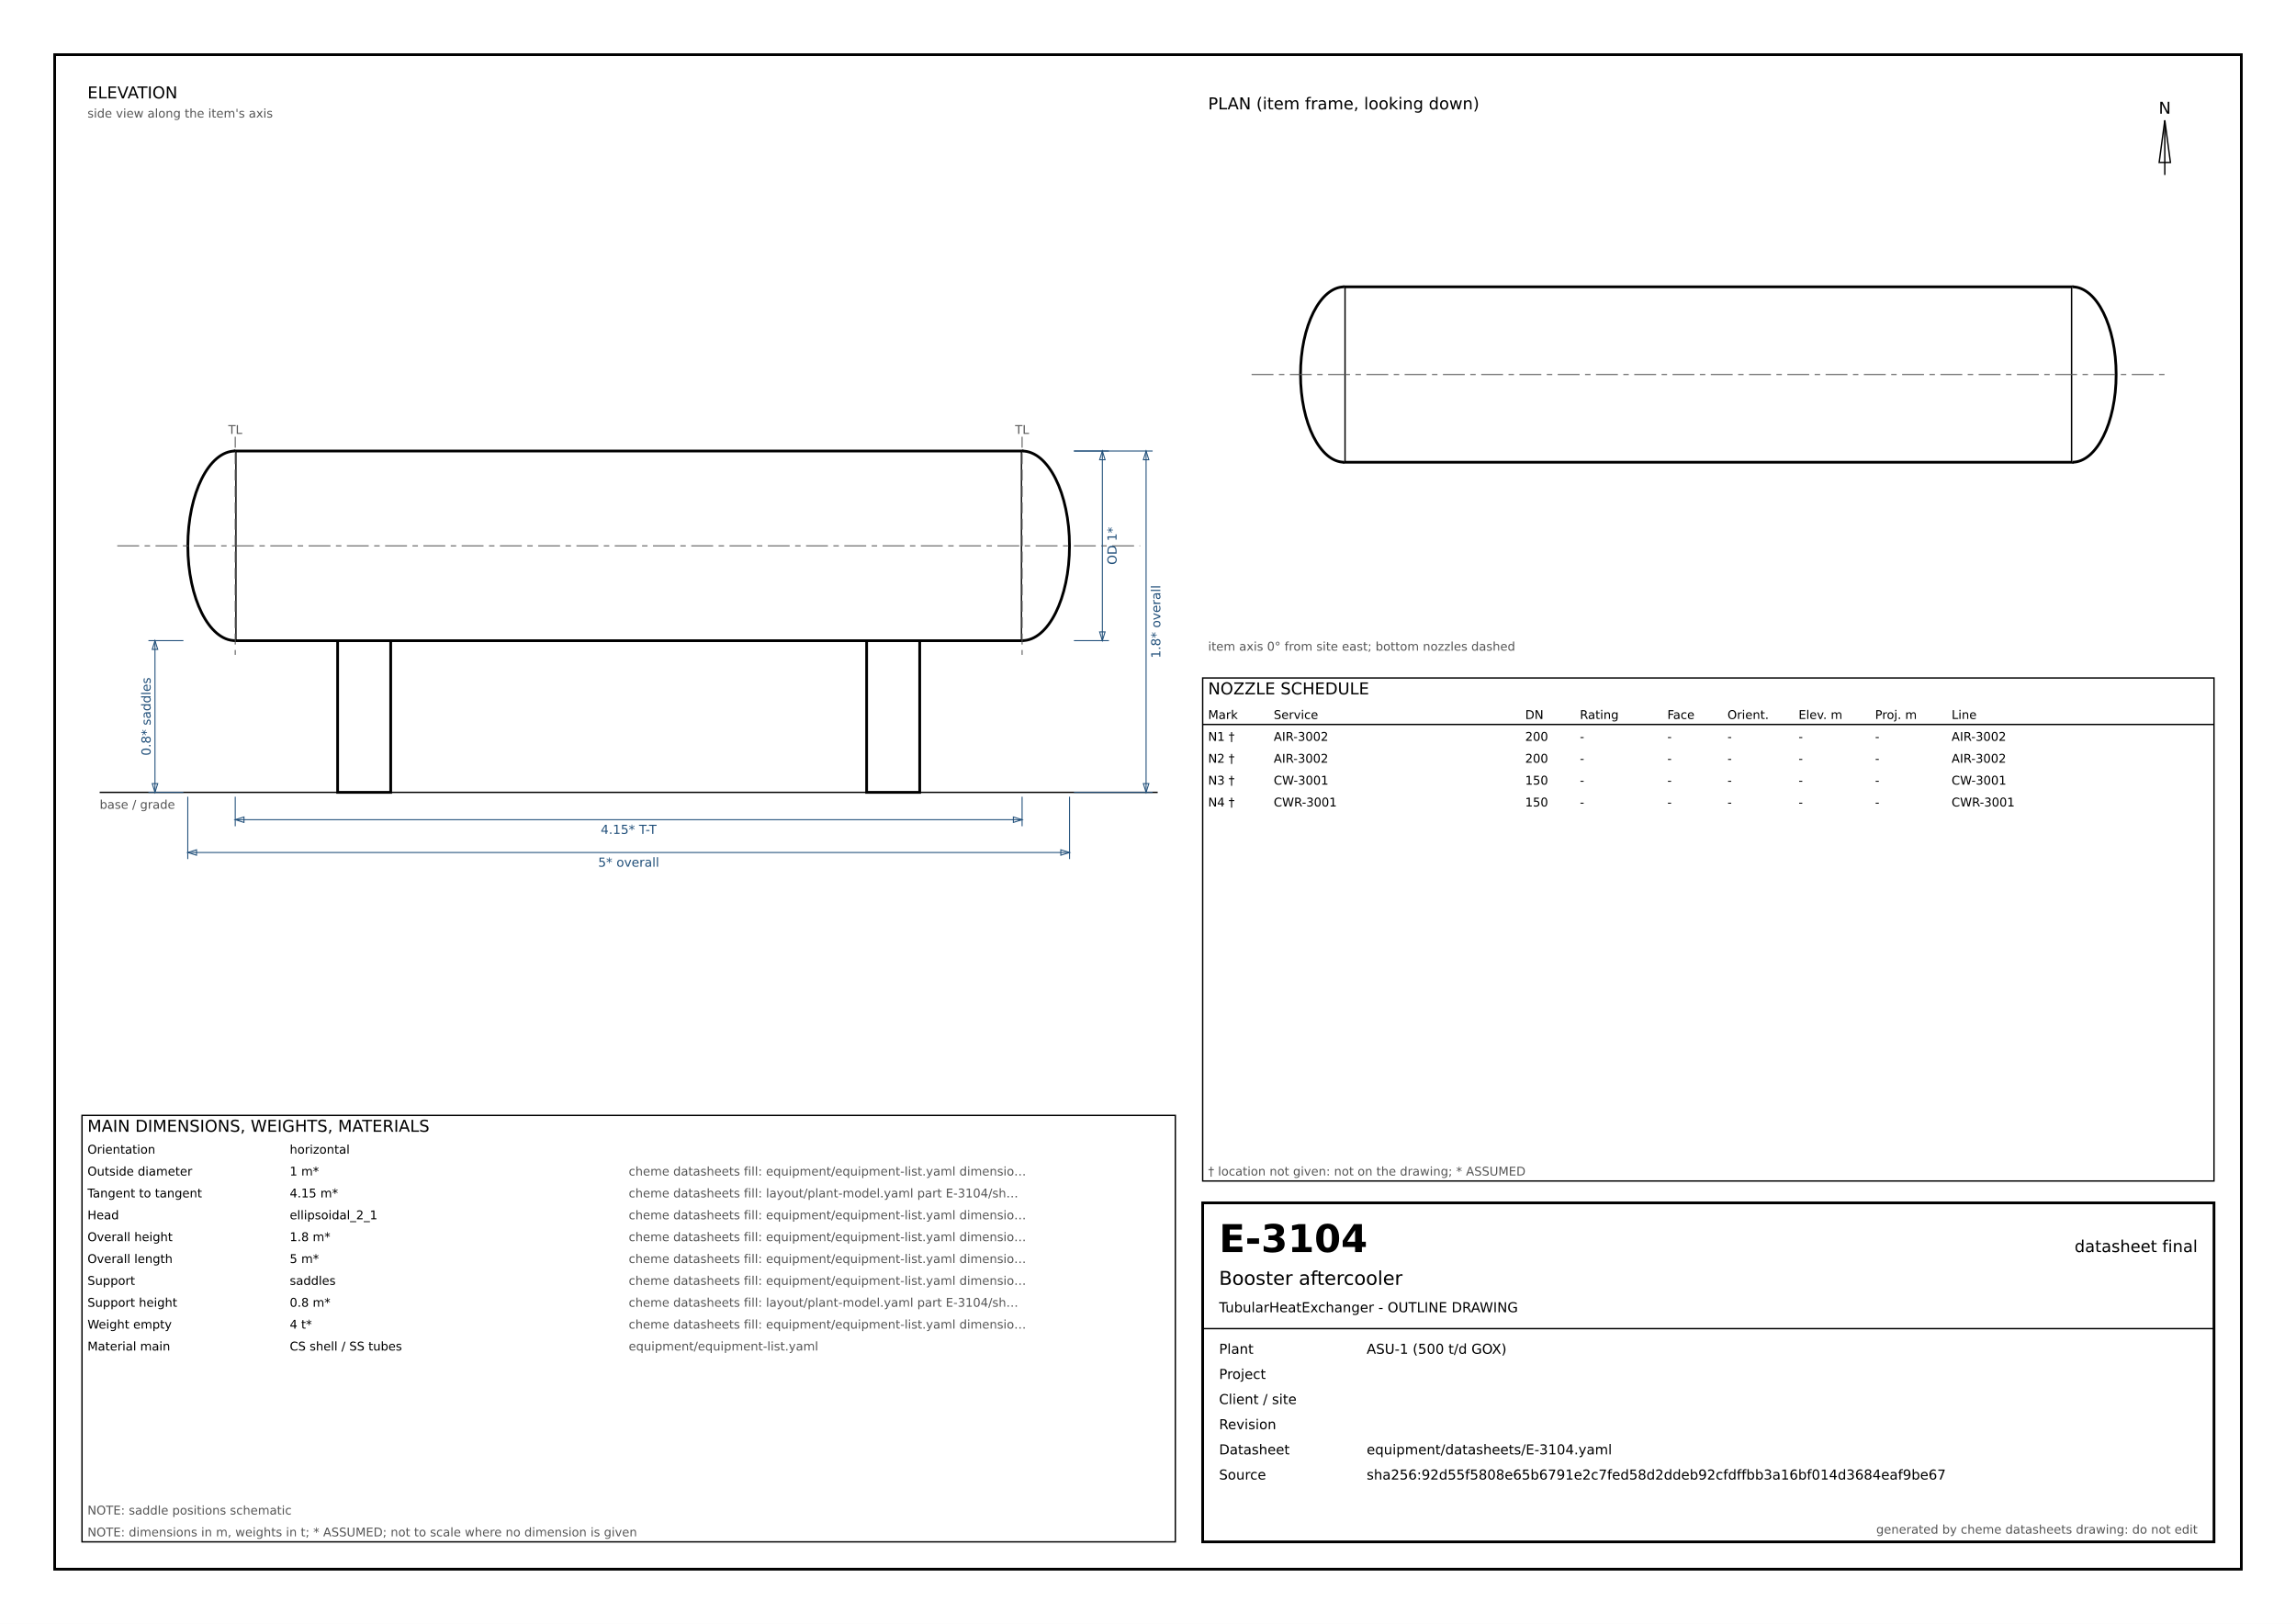
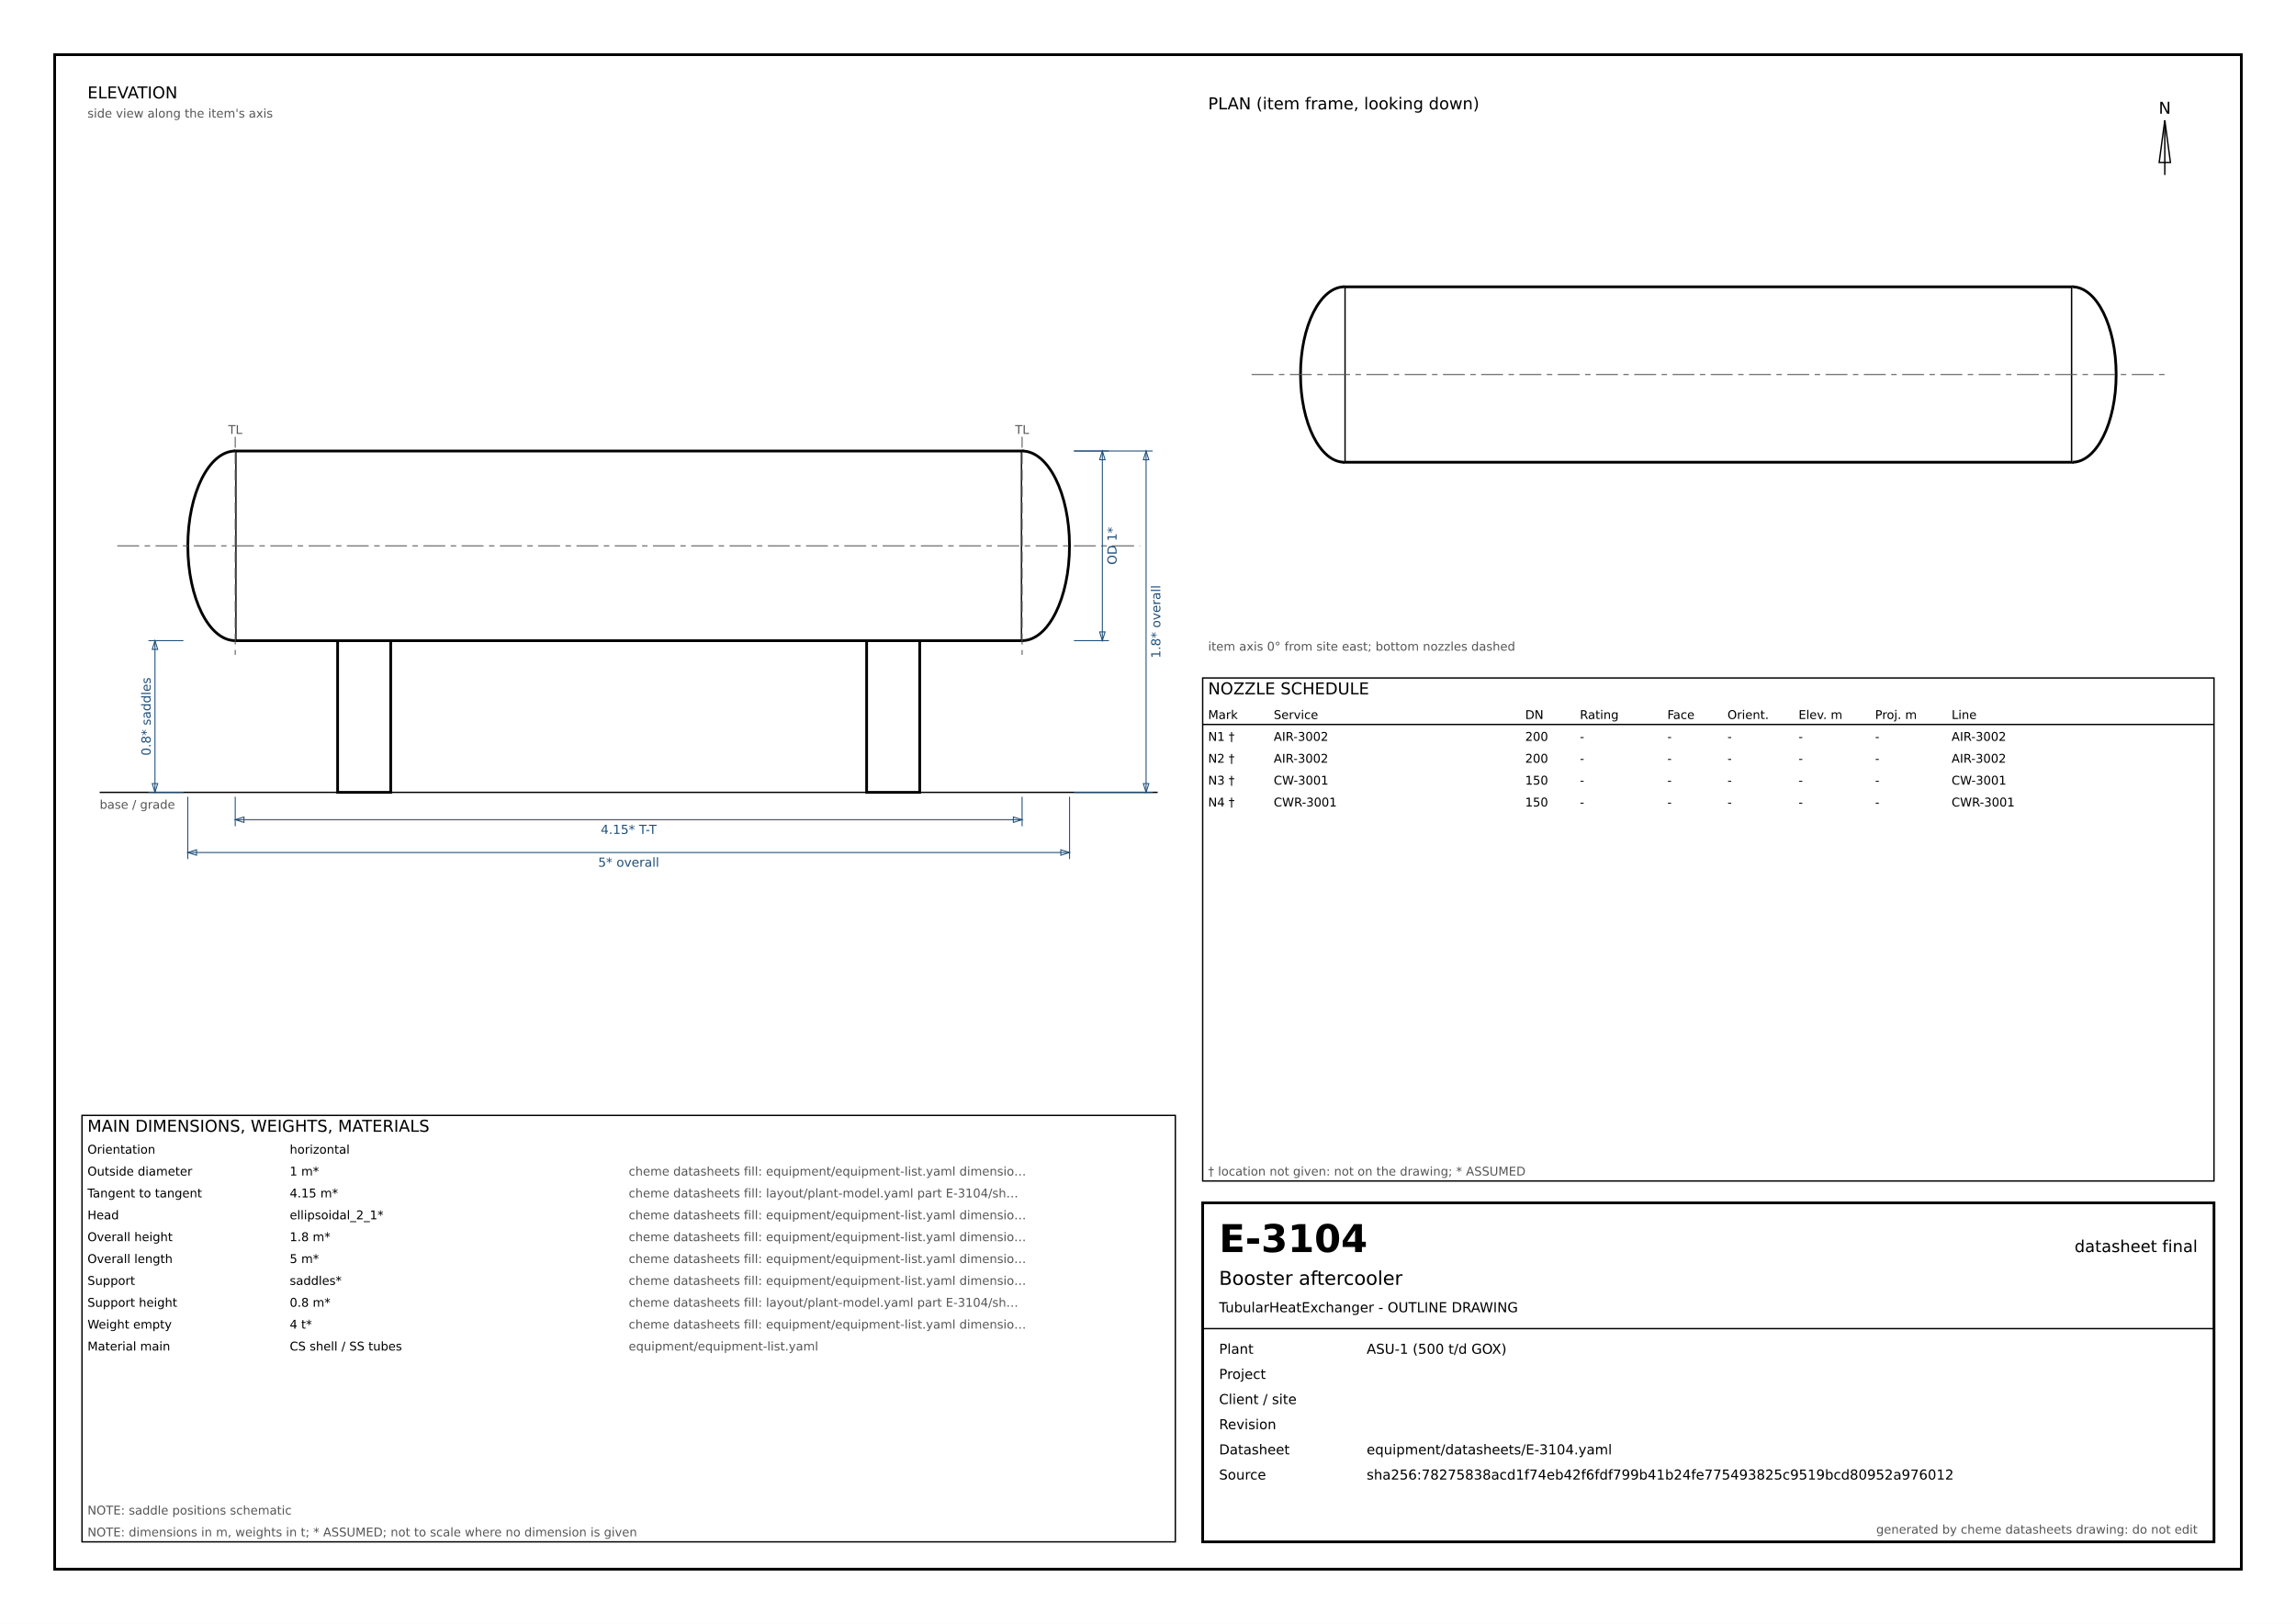
<svg xmlns="http://www.w3.org/2000/svg" width="420mm" height="297mm" viewBox="0 0 420 297">
  <style>
.frame{fill:none;stroke:#000;stroke-width:0.5}
.thin{fill:none;stroke:#000;stroke-width:0.25}
.outline{fill:#fff;stroke:#000;stroke-width:0.5}
.hidden{fill:none;stroke:#000;stroke-width:0.25;stroke-dasharray:1.5 1}
.centre{fill:none;stroke:#555;stroke-width:0.18;stroke-dasharray:4 1 1 1}
.tl{fill:none;stroke:#555;stroke-width:0.18;stroke-dasharray:2 1}
.dim{fill:none;stroke:#1f4e79;stroke-width:0.18}
.nozzle{fill:#fff;stroke:#b71c1c;stroke-width:0.35}
.section{fill:none;stroke:#2e7d32;stroke-width:0.25;stroke-dasharray:2 1}
text{font-family:'DejaVu Sans',Arial,Helvetica,sans-serif;fill:#000}
.t2{font-size:2.2px}.t25{font-size:2.5px}.t3{font-size:3px}.t35{font-size:3.5px}
.t5{font-size:5px;font-weight:bold}.t7{font-size:7px;font-weight:bold}
.dimt{font-size:2.3px;fill:#1f4e79}.nt{font-size:2.3px;fill:#b71c1c}
.note{font-size:2.2px;fill:#555}
.draft{font-size:40px;font-weight:bold;fill:#c62828;fill-opacity:0.12}
</style>
  <rect x="0" y="0" width="420" height="297" fill="#fff" />
  <rect x="10" y="10" width="400" height="277" class="frame" />
  <text x="16" y="18" class="t3" text-anchor="start">ELEVATION</text>
  <rect x="61.76" y="111.97" width="9.71" height="32.95" class="outline" />
  <rect x="158.53" y="111.97" width="9.71" height="32.95" class="outline" />
  <rect x="43.03" y="82.49" width="143.95" height="34.69" class="outline" />
  <path d="M43.03,82.49 A8.67,17.34 0 0 0 43.03,117.17" class="outline" />
  <path d="M186.97,82.49 A8.67,17.34 0 0 1 186.97,117.17" class="outline" />
  <line x1="43.03" y1="79.88" x2="43.03" y2="119.77" class="tl" />
  <text x="43.03" y="79.36" class="note" text-anchor="middle">TL</text>
  <line x1="186.97" y1="79.88" x2="186.97" y2="119.77" class="tl" />
  <text x="186.97" y="79.36" class="note" text-anchor="middle">TL</text>
  <line x1="21.45" y1="99.83" x2="208.55" y2="99.83" class="centre" />
  <line x1="18.23" y1="144.92" x2="211.77" y2="144.92" class="thin" />
  <text x="18.23" y="147.92" class="note" text-anchor="start">base / grade</text>
  <line x1="34.35" y1="145.72" x2="34.35" y2="157.12" class="dim" />
  <line x1="195.65" y1="145.72" x2="195.65" y2="157.12" class="dim" />
  <line x1="34.35" y1="155.92" x2="195.65" y2="155.92" class="dim" />
  <path d="M34.35,155.92 l1.6,0.5 l0,-1 z" class="dim" />
  <path d="M195.65,155.92 l-1.6,0.5 l0,-1 z" class="dim" />
  <text x="115" y="158.52" class="dimt" text-anchor="middle">5* overall</text>
  <line x1="43.03" y1="145.72" x2="43.03" y2="151.12" class="dim" />
  <line x1="186.97" y1="145.72" x2="186.97" y2="151.12" class="dim" />
  <line x1="43.03" y1="149.92" x2="186.97" y2="149.92" class="dim" />
  <path d="M43.03,149.92 l1.6,0.5 l0,-1 z" class="dim" />
  <path d="M186.97,149.92 l-1.6,0.5 l0,-1 z" class="dim" />
  <text x="115" y="152.52" class="dimt" text-anchor="middle">4.15* T-T</text>
  <line x1="196.45" y1="117.17" x2="202.85" y2="117.17" class="dim" />
  <line x1="196.45" y1="82.49" x2="202.85" y2="82.49" class="dim" />
  <line x1="201.65" y1="117.17" x2="201.65" y2="82.49" class="dim" />
  <path d="M201.65,117.17 l0.5,-1.6 l-1,0 z" class="dim" />
  <path d="M201.65,82.49 l0.5,1.6 l-1,0 z" class="dim" />
  <text x="204.25" y="99.83" class="dimt" text-anchor="middle" transform="rotate(-90 204.25 99.83)">OD 1*</text>
  <line x1="196.45" y1="144.92" x2="210.85" y2="144.92" class="dim" />
  <line x1="196.45" y1="82.49" x2="210.85" y2="82.49" class="dim" />
  <line x1="209.65" y1="144.92" x2="209.65" y2="82.49" class="dim" />
  <path d="M209.65,144.92 l0.5,-1.6 l-1,0 z" class="dim" />
  <path d="M209.65,82.49 l0.5,1.6 l-1,0 z" class="dim" />
  <text x="212.25" y="113.7" class="dimt" text-anchor="middle" transform="rotate(-90 212.25 113.7)">1.8* overall</text>
  <line x1="33.55" y1="144.92" x2="27.15" y2="144.92" class="dim" />
  <line x1="33.55" y1="117.17" x2="27.15" y2="117.17" class="dim" />
  <line x1="28.35" y1="144.92" x2="28.35" y2="117.17" class="dim" />
  <path d="M28.35,144.92 l0.5,-1.6 l-1,0 z" class="dim" />
  <path d="M28.35,117.17 l0.5,1.6 l-1,0 z" class="dim" />
  <text x="27.55" y="131.05" class="dimt" text-anchor="middle" transform="rotate(-90 27.55 131.05)">0.8* saddles</text>
  <rect x="245.92" y="52.46" width="133.15" height="32.08" class="outline" />
  <path d="M245.92,52.46 A8.02,16.04 0 0 0 245.92,84.54" class="outline" />
  <path d="M379.08,52.46 A8.02,16.04 0 0 1 379.08,84.54" class="outline" />
  <line x1="228.95" y1="68.5" x2="396.05" y2="68.5" class="centre" />
  <line x1="396" y1="32" x2="396" y2="22" class="thin" />
  <path d="M396,22 L394.97,29.71 L397.03,29.71 z" class="thin" />
  <text x="396" y="20.8" class="t3" text-anchor="middle">N</text>
  <text x="221" y="20" class="t3" text-anchor="start">PLAN (item frame, looking down)</text>
  <text x="221" y="119" class="note" text-anchor="start">item axis 0° from site east; bottom nozzles dashed</text>
  <text x="16" y="21.5" class="note" text-anchor="start">side view along the item's axis</text>
  <text x="221" y="127" class="t3" text-anchor="start">NOZZLE SCHEDULE</text>
  <text x="221" y="131.5" class="t2" text-anchor="start">Mark</text>
  <text x="233" y="131.5" class="t2" text-anchor="start">Service</text>
  <text x="279" y="131.5" class="t2" text-anchor="start">DN</text>
  <text x="289" y="131.5" class="t2" text-anchor="start">Rating</text>
  <text x="305" y="131.5" class="t2" text-anchor="start">Face</text>
  <text x="316" y="131.5" class="t2" text-anchor="start">Orient.</text>
  <text x="329" y="131.5" class="t2" text-anchor="start">Elev. m</text>
  <text x="343" y="131.5" class="t2" text-anchor="start">Proj. m</text>
  <text x="357" y="131.5" class="t2" text-anchor="start">Line</text>
  <line x1="220" y1="132.5" x2="405" y2="132.5" class="thin" />
  <text x="221" y="135.5" class="t2" text-anchor="start">N1 †</text>
  <text x="233" y="135.5" class="t2" text-anchor="start">AIR-3002</text>
  <text x="279" y="135.5" class="t2" text-anchor="start">200</text>
  <text x="289" y="135.5" class="t2" text-anchor="start">-</text>
  <text x="305" y="135.5" class="t2" text-anchor="start">-</text>
  <text x="316" y="135.5" class="t2" text-anchor="start">-</text>
  <text x="329" y="135.5" class="t2" text-anchor="start">-</text>
  <text x="343" y="135.5" class="t2" text-anchor="start">-</text>
  <text x="357" y="135.5" class="t2" text-anchor="start">AIR-3002</text>
  <text x="221" y="139.5" class="t2" text-anchor="start">N2 †</text>
  <text x="233" y="139.5" class="t2" text-anchor="start">AIR-3002</text>
  <text x="279" y="139.5" class="t2" text-anchor="start">200</text>
  <text x="289" y="139.5" class="t2" text-anchor="start">-</text>
  <text x="305" y="139.5" class="t2" text-anchor="start">-</text>
  <text x="316" y="139.5" class="t2" text-anchor="start">-</text>
  <text x="329" y="139.5" class="t2" text-anchor="start">-</text>
  <text x="343" y="139.5" class="t2" text-anchor="start">-</text>
  <text x="357" y="139.5" class="t2" text-anchor="start">AIR-3002</text>
  <text x="221" y="143.5" class="t2" text-anchor="start">N3 †</text>
  <text x="233" y="143.5" class="t2" text-anchor="start">CW-3001</text>
  <text x="279" y="143.5" class="t2" text-anchor="start">150</text>
  <text x="289" y="143.5" class="t2" text-anchor="start">-</text>
  <text x="305" y="143.5" class="t2" text-anchor="start">-</text>
  <text x="316" y="143.5" class="t2" text-anchor="start">-</text>
  <text x="329" y="143.5" class="t2" text-anchor="start">-</text>
  <text x="343" y="143.5" class="t2" text-anchor="start">-</text>
  <text x="357" y="143.5" class="t2" text-anchor="start">CW-3001</text>
  <text x="221" y="147.5" class="t2" text-anchor="start">N4 †</text>
  <text x="233" y="147.5" class="t2" text-anchor="start">CWR-3001</text>
  <text x="279" y="147.5" class="t2" text-anchor="start">150</text>
  <text x="289" y="147.5" class="t2" text-anchor="start">-</text>
  <text x="305" y="147.5" class="t2" text-anchor="start">-</text>
  <text x="316" y="147.5" class="t2" text-anchor="start">-</text>
  <text x="329" y="147.5" class="t2" text-anchor="start">-</text>
  <text x="343" y="147.5" class="t2" text-anchor="start">-</text>
  <text x="357" y="147.5" class="t2" text-anchor="start">CWR-3001</text>
  <text x="221" y="215" class="note" text-anchor="start">† location not given: not on the drawing; * ASSUMED</text>
  <rect x="220" y="124" width="185" height="92" class="thin" />
  <text x="16" y="207" class="t3" text-anchor="start">MAIN DIMENSIONS, WEIGHTS, MATERIALS</text>
  <text x="16" y="211" class="t2" text-anchor="start">Orientation</text>
  <text x="53" y="211" class="t2" text-anchor="start">horizontal</text>
  <text x="115" y="211" class="note" text-anchor="start" />
  <text x="16" y="215" class="t2" text-anchor="start">Outside diameter</text>
  <text x="53" y="215" class="t2" text-anchor="start">1 m*</text>
  <text x="115" y="215" class="note" text-anchor="start">cheme datasheets fill: equipment/equipment-list.yaml dimensio…</text>
  <text x="16" y="219" class="t2" text-anchor="start">Tangent to tangent</text>
  <text x="53" y="219" class="t2" text-anchor="start">4.15 m*</text>
  <text x="115" y="219" class="note" text-anchor="start">cheme datasheets fill: layout/plant-model.yaml part E-3104/sh…</text>
  <text x="16" y="223" class="t2" text-anchor="start">Head</text>
-   <text x="53" y="223" class="t2" text-anchor="start">ellipsoidal_2_1</text>
+   <text x="53" y="223" class="t2" text-anchor="start">ellipsoidal_2_1*</text>
  <text x="115" y="223" class="note" text-anchor="start">cheme datasheets fill: equipment/equipment-list.yaml dimensio…</text>
  <text x="16" y="227" class="t2" text-anchor="start">Overall height</text>
  <text x="53" y="227" class="t2" text-anchor="start">1.8 m*</text>
  <text x="115" y="227" class="note" text-anchor="start">cheme datasheets fill: equipment/equipment-list.yaml dimensio…</text>
  <text x="16" y="231" class="t2" text-anchor="start">Overall length</text>
  <text x="53" y="231" class="t2" text-anchor="start">5 m*</text>
  <text x="115" y="231" class="note" text-anchor="start">cheme datasheets fill: equipment/equipment-list.yaml dimensio…</text>
  <text x="16" y="235" class="t2" text-anchor="start">Support</text>
-   <text x="53" y="235" class="t2" text-anchor="start">saddles</text>
+   <text x="53" y="235" class="t2" text-anchor="start">saddles*</text>
  <text x="115" y="235" class="note" text-anchor="start">cheme datasheets fill: equipment/equipment-list.yaml dimensio…</text>
  <text x="16" y="239" class="t2" text-anchor="start">Support height</text>
  <text x="53" y="239" class="t2" text-anchor="start">0.8 m*</text>
  <text x="115" y="239" class="note" text-anchor="start">cheme datasheets fill: layout/plant-model.yaml part E-3104/sh…</text>
  <text x="16" y="243" class="t2" text-anchor="start">Weight empty</text>
  <text x="53" y="243" class="t2" text-anchor="start">4 t*</text>
  <text x="115" y="243" class="note" text-anchor="start">cheme datasheets fill: equipment/equipment-list.yaml dimensio…</text>
  <text x="16" y="247" class="t2" text-anchor="start">Material main</text>
  <text x="53" y="247" class="t2" text-anchor="start">CS shell / SS tubes</text>
  <text x="115" y="247" class="note" text-anchor="start">equipment/equipment-list.yaml</text>
  <text x="16" y="277" class="note" text-anchor="start">NOTE: saddle positions schematic</text>
  <text x="16" y="281" class="note" text-anchor="start">NOTE: dimensions in m, weights in t; * ASSUMED; not to scale where no dimension is given</text>
  <rect x="15" y="204" width="200" height="78" class="thin" />
  <rect x="220" y="220" width="185" height="62" class="frame" />
  <text x="223" y="229" class="t7" text-anchor="start">E-3104</text>
  <text x="223" y="235" class="t35" text-anchor="start">Booster aftercooler</text>
  <text x="223" y="240" class="t25" text-anchor="start">TubularHeatExchanger - OUTLINE DRAWING</text>
  <line x1="220" y1="243" x2="405" y2="243" class="thin" />
  <text x="223" y="247.6" class="t25" text-anchor="start">Plant</text>
  <text x="250" y="247.6" class="t25" text-anchor="start">ASU-1 (500 t/d GOX)</text>
  <text x="223" y="252.2" class="t25" text-anchor="start">Project</text>
  <text x="250" y="252.2" class="t25" text-anchor="start" />
  <text x="223" y="256.8" class="t25" text-anchor="start">Client / site</text>
  <text x="250" y="256.8" class="t25" text-anchor="start" />
  <text x="223" y="261.4" class="t25" text-anchor="start">Revision</text>
  <text x="250" y="261.4" class="t25" text-anchor="start" />
  <text x="223" y="266" class="t25" text-anchor="start">Datasheet</text>
  <text x="250" y="266" class="t25" text-anchor="start">equipment/datasheets/E-3104.yaml</text>
  <text x="223" y="270.6" class="t25" text-anchor="start">Source</text>
-   <text x="250" y="270.6" class="t25" text-anchor="start">sha256:92d55f5808e65b6791e2c7fed58d2ddeb92cfdffbb3a16bf014d3684eaf9be67</text>
+   <text x="250" y="270.6" class="t25" text-anchor="start">sha256:78275838acd1f74eb42f6fdf799b41b24fe775493825c9519bcd80952a976012</text>
  <text x="402" y="229" class="t3" text-anchor="end">datasheet final</text>
  <text x="402" y="280.5" class="note" text-anchor="end">generated by cheme datasheets drawing: do not edit</text>
</svg>
